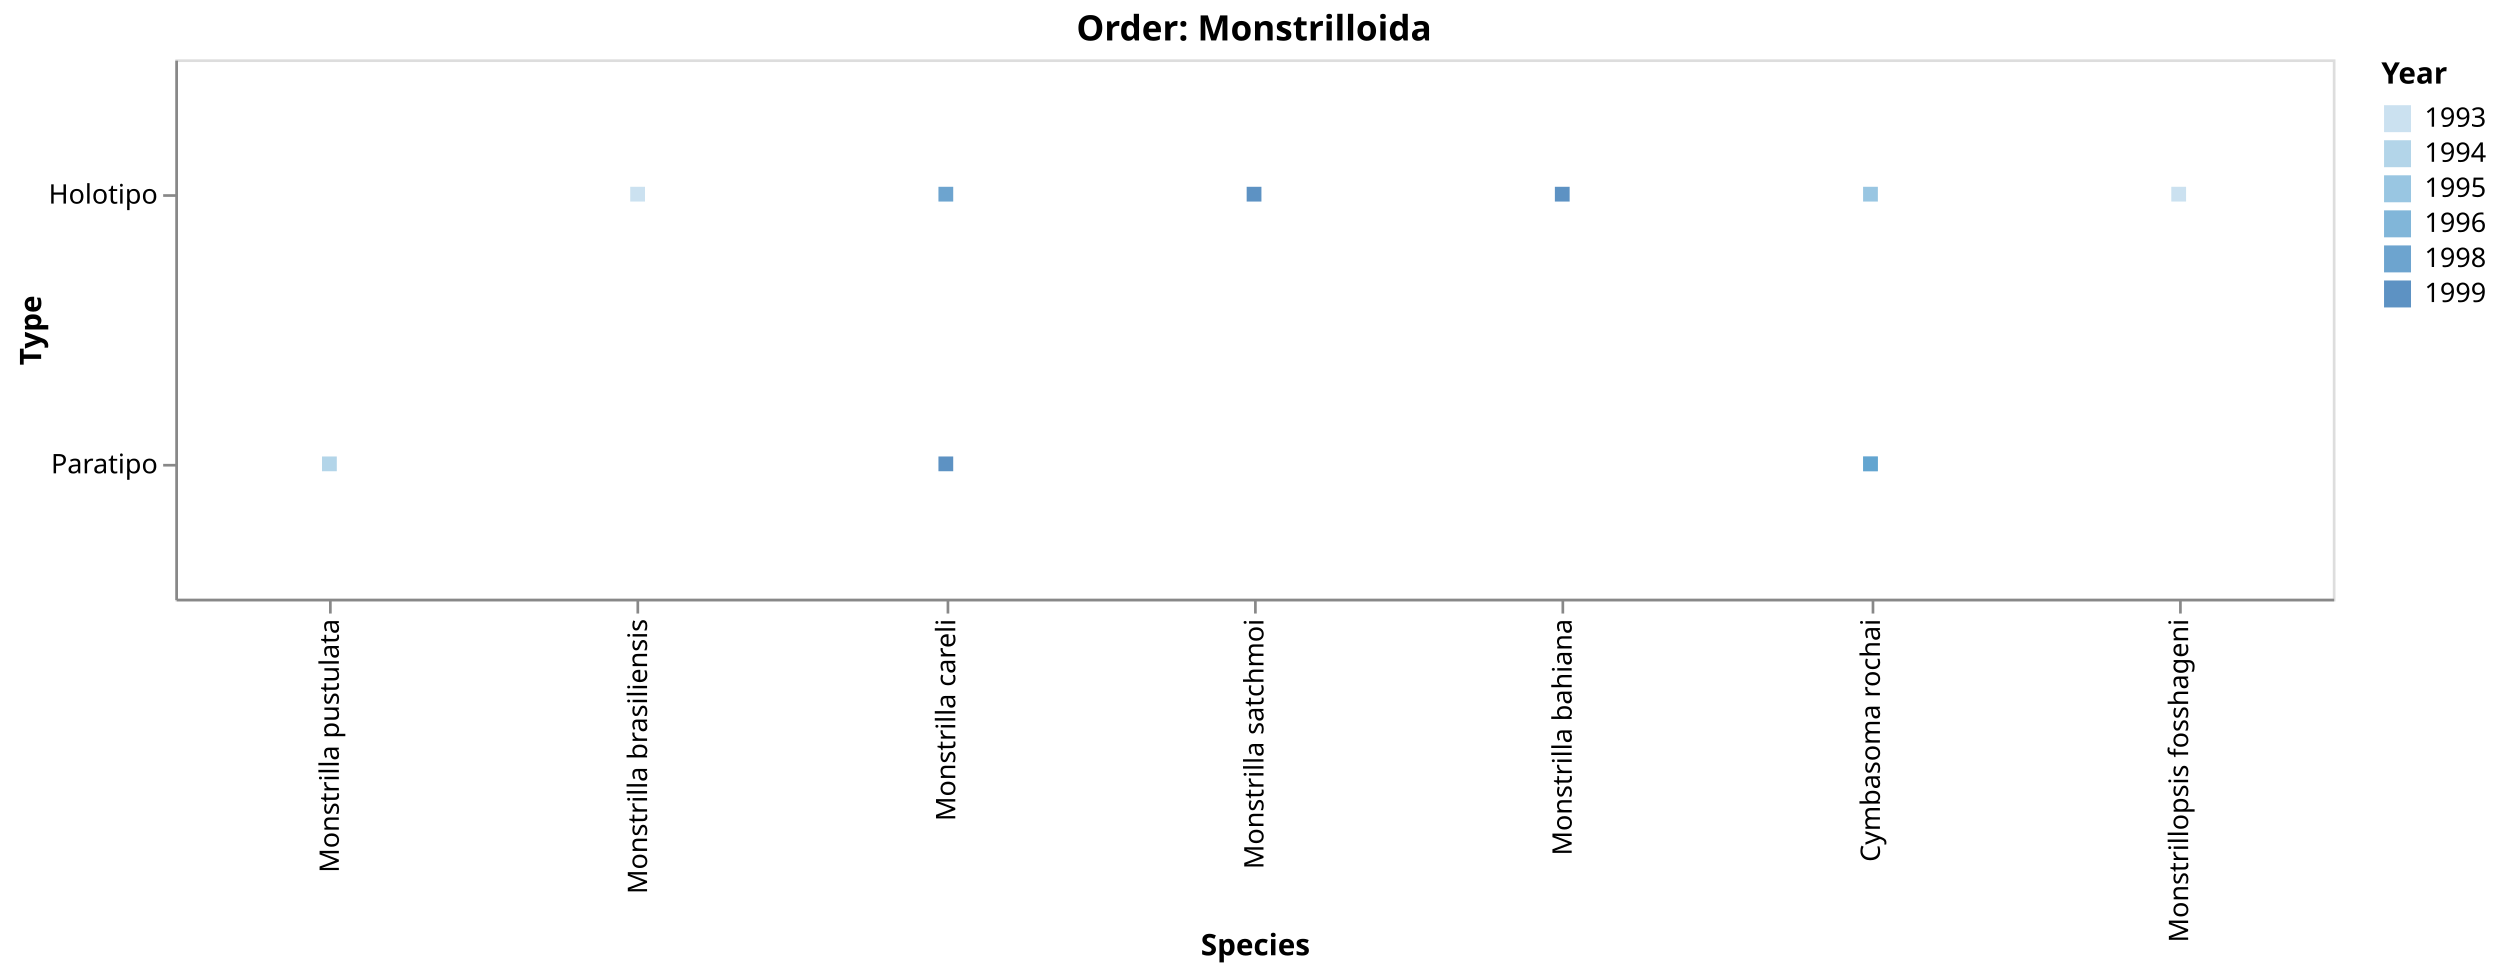
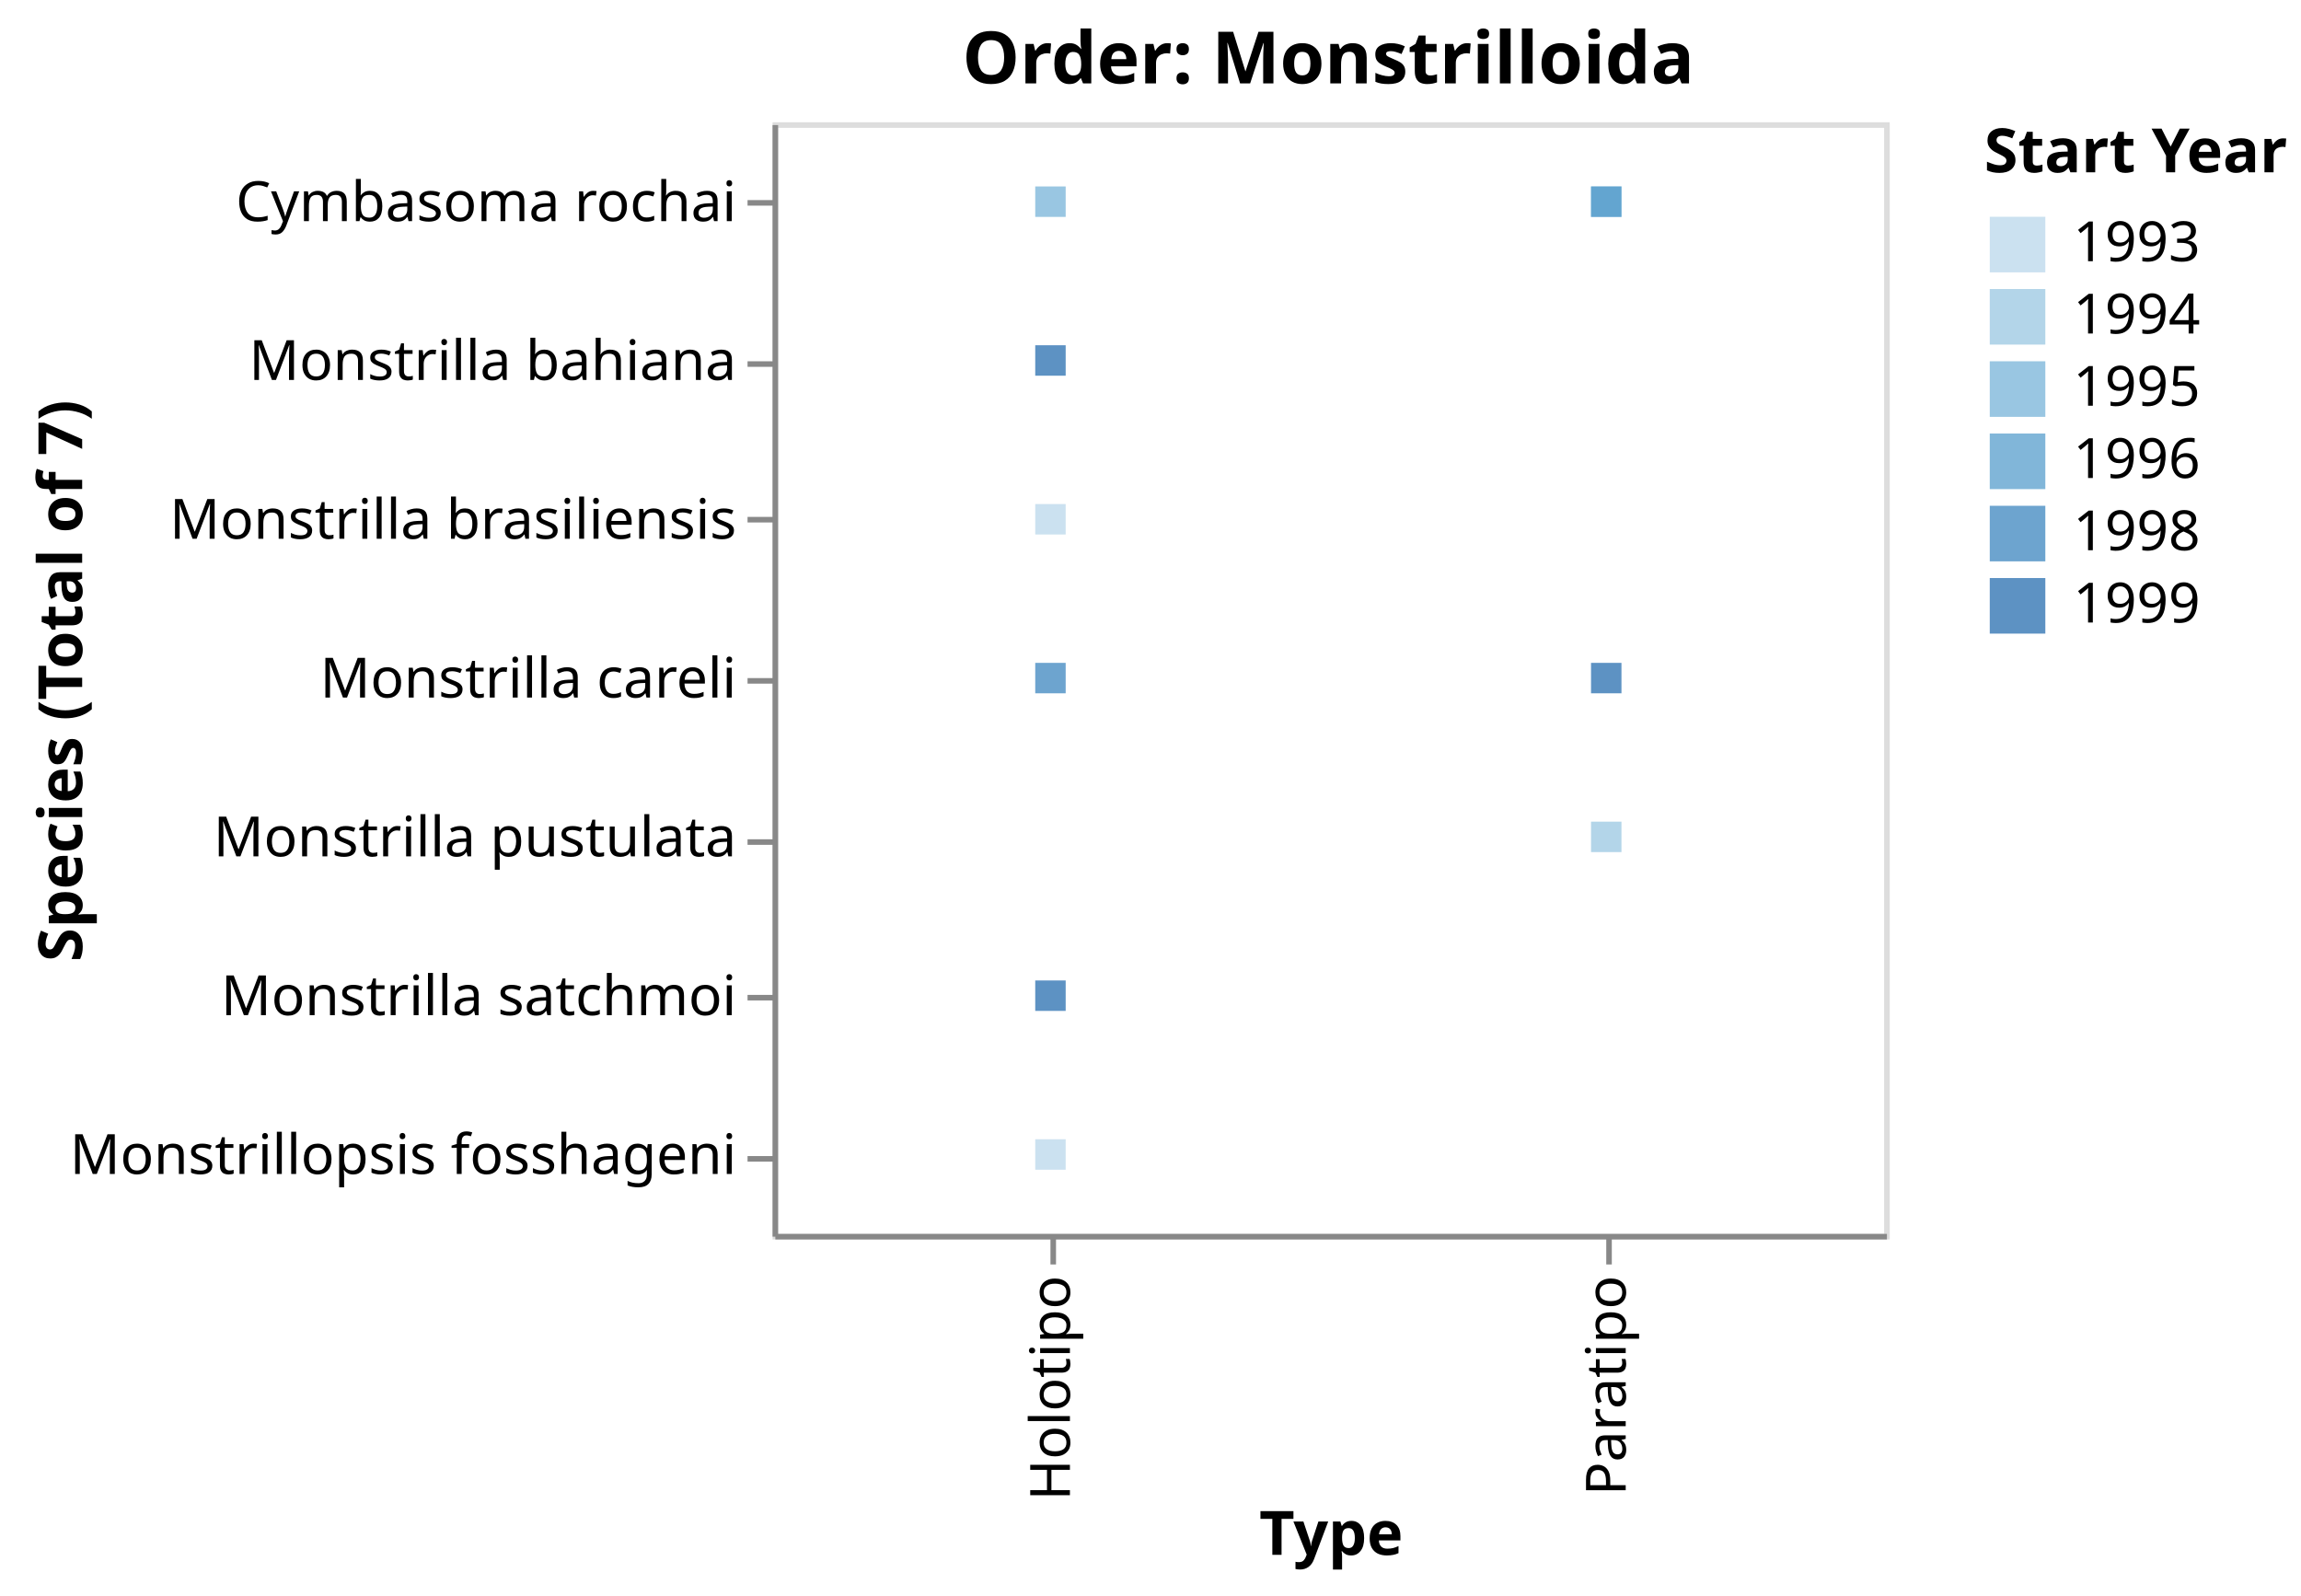
- <svg xmlns="http://www.w3.org/2000/svg" class="marks" width="927" height="361" viewBox="0 0 927 361" version="1.1">
-   <g transform="translate(65,22)">
+ <svg xmlns="http://www.w3.org/2000/svg" class="marks" width="414" height="287" viewBox="0 0 414 287" version="1.1">
+   <g transform="translate(139,22)">
    <g class="mark-group role-frame root">
      <g transform="translate(0,0)">
-         <path class="background" d="M0.5,0.5h800v200h-800Z" style="fill: none; stroke: #ddd;" />
+         <path class="background" d="M0.5,0.5h200v200h-200Z" style="fill: none; stroke: #ddd;" />
        <g>
          <g class="mark-symbol role-mark marks">
-             <path transform="translate(57.14286,150)" d="M-2.739,-2.739h5.477v5.477h-5.477Z" style="fill: rgb(147, 195, 223); stroke-width: 2; opacity: 0.7;" />
-             <path transform="translate(171.4286,50)" d="M-2.739,-2.739h5.477v5.477h-5.477Z" style="fill: rgb(181, 212, 233); stroke-width: 2; opacity: 0.7;" />
-             <path transform="translate(285.7143,50)" d="M-2.739,-2.739h5.477v5.477h-5.477Z" style="fill: rgb(47, 126, 187); stroke-width: 2; opacity: 0.7;" />
-             <path transform="translate(285.7143,150)" d="M-2.739,-2.739h5.477v5.477h-5.477Z" style="fill: rgb(24, 100, 170); stroke-width: 2; opacity: 0.7;" />
-             <path transform="translate(400,50)" d="M-2.739,-2.739h5.477v5.477h-5.477Z" style="fill: rgb(24, 100, 170); stroke-width: 2; opacity: 0.7;" />
-             <path transform="translate(514.2857,50)" d="M-2.739,-2.739h5.477v5.477h-5.477Z" style="fill: rgb(24, 100, 170); stroke-width: 2; opacity: 0.7;" />
-             <path transform="translate(628.5714,50)" d="M-2.739,-2.739h5.477v5.477h-5.477Z" style="fill: rgb(109, 174, 213); stroke-width: 2; opacity: 0.7;" />
-             <path transform="translate(628.5714,150)" d="M-2.739,-2.739h5.477v5.477h-5.477Z" style="fill: rgb(109, 174, 213); stroke-width: 2; opacity: 0.7;" />
-             <path transform="translate(742.8571,50)" d="M-2.739,-2.739h5.477v5.477h-5.477Z" style="fill: rgb(181, 212, 233); stroke-width: 2; opacity: 0.7;" />
-             <path transform="translate(628.5714,150)" d="M-2.739,-2.739h5.477v5.477h-5.477Z" style="fill: rgb(75, 151, 201); stroke-width: 2; opacity: 0.7;" />
+             <path transform="translate(150,128.5714)" d="M-2.739,-2.739h5.477v5.477h-5.477Z" style="fill: rgb(147, 195, 223); stroke-width: 2; opacity: 0.7;" />
+             <path transform="translate(50,71.42857)" d="M-2.739,-2.739h5.477v5.477h-5.477Z" style="fill: rgb(181, 212, 233); stroke-width: 2; opacity: 0.7;" />
+             <path transform="translate(50,100)" d="M-2.739,-2.739h5.477v5.477h-5.477Z" style="fill: rgb(47, 126, 187); stroke-width: 2; opacity: 0.7;" />
+             <path transform="translate(150,100)" d="M-2.739,-2.739h5.477v5.477h-5.477Z" style="fill: rgb(24, 100, 170); stroke-width: 2; opacity: 0.7;" />
+             <path transform="translate(50,157.1429)" d="M-2.739,-2.739h5.477v5.477h-5.477Z" style="fill: rgb(24, 100, 170); stroke-width: 2; opacity: 0.7;" />
+             <path transform="translate(50,42.85714)" d="M-2.739,-2.739h5.477v5.477h-5.477Z" style="fill: rgb(24, 100, 170); stroke-width: 2; opacity: 0.7;" />
+             <path transform="translate(50,14.28571)" d="M-2.739,-2.739h5.477v5.477h-5.477Z" style="fill: rgb(109, 174, 213); stroke-width: 2; opacity: 0.7;" />
+             <path transform="translate(150,14.28571)" d="M-2.739,-2.739h5.477v5.477h-5.477Z" style="fill: rgb(109, 174, 213); stroke-width: 2; opacity: 0.7;" />
+             <path transform="translate(50,185.7143)" d="M-2.739,-2.739h5.477v5.477h-5.477Z" style="fill: rgb(181, 212, 233); stroke-width: 2; opacity: 0.7;" />
+             <path transform="translate(150,14.28571)" d="M-2.739,-2.739h5.477v5.477h-5.477Z" style="fill: rgb(75, 151, 201); stroke-width: 2; opacity: 0.7;" />
          </g>
          <g class="mark-group role-legend">
-             <g transform="translate(818,0)">
-               <path class="background" d="M0,0h39v92h-39Z" style="pointer-events: none; fill: none;" />
+             <g transform="translate(218,0)">
+               <path class="background" d="M0,0h52v92h-52Z" style="pointer-events: none; fill: none;" />
              <g>
                <g class="mark-group role-legend-entry">
                  <g transform="translate(0,16)">
                    <path class="background" d="M0,0h0v0h0Z" style="pointer-events: none; fill: none;" />
                    <g>
                      <g class="mark-group role-scope">
                        <g transform="translate(0,0)">
                          <path class="background" d="M0,0h38.246v11h-38.246Z" style="pointer-events: none; fill: none; opacity: 1;" />
                          <g>
                            <g class="mark-symbol role-legend-symbol" style="pointer-events: none;">
                              <path transform="translate(6,6)" d="M-5,-5h10v10h-10Z" style="fill: rgb(181, 212, 233); stroke-width: 1.5; opacity: 0.7;" />
                            </g>
                            <g class="mark-text role-legend-label" style="pointer-events: none;">
                              <text text-anchor="start" transform="translate(16,9)" style="font-family: sans-serif; font-size: 10px; fill: #000; opacity: 1;">1993</text>
                            </g>
                          </g>
                          <path class="foreground" d="" style="pointer-events: none; display: none; fill: none;" />
                        </g>
                        <g transform="translate(0,13)">
                          <path class="background" d="M0,0h38.246v11h-38.246Z" style="pointer-events: none; fill: none; opacity: 1;" />
                          <g>
                            <g class="mark-symbol role-legend-symbol" style="pointer-events: none;">
                              <path transform="translate(6,6)" d="M-5,-5h10v10h-10Z" style="fill: rgb(147, 195, 223); stroke-width: 1.5; opacity: 0.7;" />
                            </g>
                            <g class="mark-text role-legend-label" style="pointer-events: none;">
                              <text text-anchor="start" transform="translate(16,9)" style="font-family: sans-serif; font-size: 10px; fill: #000; opacity: 1;">1994</text>
                            </g>
                          </g>
                          <path class="foreground" d="" style="pointer-events: none; display: none; fill: none;" />
                        </g>
                        <g transform="translate(0,26)">
                          <path class="background" d="M0,0h38.246v11h-38.246Z" style="pointer-events: none; fill: none; opacity: 1;" />
                          <g>
                            <g class="mark-symbol role-legend-symbol" style="pointer-events: none;">
                              <path transform="translate(6,6)" d="M-5,-5h10v10h-10Z" style="fill: rgb(109, 174, 213); stroke-width: 1.5; opacity: 0.7;" />
                            </g>
                            <g class="mark-text role-legend-label" style="pointer-events: none;">
                              <text text-anchor="start" transform="translate(16,9)" style="font-family: sans-serif; font-size: 10px; fill: #000; opacity: 1;">1995</text>
                            </g>
                          </g>
                          <path class="foreground" d="" style="pointer-events: none; display: none; fill: none;" />
                        </g>
                        <g transform="translate(0,39)">
                          <path class="background" d="M0,0h38.246v11h-38.246Z" style="pointer-events: none; fill: none; opacity: 1;" />
                          <g>
                            <g class="mark-symbol role-legend-symbol" style="pointer-events: none;">
                              <path transform="translate(6,6)" d="M-5,-5h10v10h-10Z" style="fill: rgb(75, 151, 201); stroke-width: 1.5; opacity: 0.7;" />
                            </g>
                            <g class="mark-text role-legend-label" style="pointer-events: none;">
                              <text text-anchor="start" transform="translate(16,9)" style="font-family: sans-serif; font-size: 10px; fill: #000; opacity: 1;">1996</text>
                            </g>
                          </g>
                          <path class="foreground" d="" style="pointer-events: none; display: none; fill: none;" />
                        </g>
                        <g transform="translate(0,52)">
                          <path class="background" d="M0,0h38.246v11h-38.246Z" style="pointer-events: none; fill: none; opacity: 1;" />
                          <g>
                            <g class="mark-symbol role-legend-symbol" style="pointer-events: none;">
                              <path transform="translate(6,6)" d="M-5,-5h10v10h-10Z" style="fill: rgb(47, 126, 187); stroke-width: 1.5; opacity: 0.7;" />
                            </g>
                            <g class="mark-text role-legend-label" style="pointer-events: none;">
                              <text text-anchor="start" transform="translate(16,9)" style="font-family: sans-serif; font-size: 10px; fill: #000; opacity: 1;">1998</text>
                            </g>
                          </g>
                          <path class="foreground" d="" style="pointer-events: none; display: none; fill: none;" />
                        </g>
                        <g transform="translate(0,65)">
                          <path class="background" d="M0,0h38.246v11h-38.246Z" style="pointer-events: none; fill: none; opacity: 1;" />
                          <g>
                            <g class="mark-symbol role-legend-symbol" style="pointer-events: none;">
                              <path transform="translate(6,6)" d="M-5,-5h10v10h-10Z" style="fill: rgb(24, 100, 170); stroke-width: 1.5; opacity: 0.7;" />
                            </g>
                            <g class="mark-text role-legend-label" style="pointer-events: none;">
                              <text text-anchor="start" transform="translate(16,9)" style="font-family: sans-serif; font-size: 10px; fill: #000; opacity: 1;">1999</text>
                            </g>
                          </g>
                          <path class="foreground" d="" style="pointer-events: none; display: none; fill: none;" />
                        </g>
                      </g>
                    </g>
                    <path class="foreground" d="" style="pointer-events: none; display: none; fill: none;" />
                  </g>
                </g>
                <g class="mark-text role-legend-title" style="pointer-events: none;">
-                   <text text-anchor="start" transform="translate(0,9)" style="font-family: sans-serif; font-size: 11px; font-weight: bold; fill: #000; opacity: 1;">Year</text>
+                   <text text-anchor="start" transform="translate(0,9)" style="font-family: sans-serif; font-size: 11px; font-weight: bold; fill: #000; opacity: 1;">Start Year</text>
                </g>
              </g>
              <path class="foreground" d="" style="pointer-events: none; display: none; fill: none;" />
            </g>
          </g>
          <g class="mark-group role-title">
-             <g transform="translate(400,-17)">
+             <g transform="translate(100,-17)">
              <path class="background" d="M0,0h0v0h0Z" style="pointer-events: none; fill: none;" />
              <g>
                <g class="mark-text role-title-text" style="pointer-events: none;">
                  <text text-anchor="middle" transform="translate(0,10)" style="font-family: sans-serif; font-size: 13px; font-weight: bold; fill: #000; opacity: 1;">Order: Monstrilloida</text>
                </g>
              </g>
              <path class="foreground" d="" style="pointer-events: none; display: none; fill: none;" />
            </g>
          </g>
          <g class="mark-group role-axis">
            <g transform="translate(0.5,200.5)">
              <path class="background" d="M0,0h0v0h0Z" style="pointer-events: none; fill: none;" />
              <g>
                <g class="mark-rule role-axis-tick" style="pointer-events: none;">
-                   <line transform="translate(57,0)" x2="0" y2="5" style="fill: none; stroke: #888; stroke-width: 1; opacity: 1;" />
-                   <line transform="translate(171,0)" x2="0" y2="5" style="fill: none; stroke: #888; stroke-width: 1; opacity: 1;" />
-                   <line transform="translate(286,0)" x2="0" y2="5" style="fill: none; stroke: #888; stroke-width: 1; opacity: 1;" />
-                   <line transform="translate(400,0)" x2="0" y2="5" style="fill: none; stroke: #888; stroke-width: 1; opacity: 1;" />
-                   <line transform="translate(514,0)" x2="0" y2="5" style="fill: none; stroke: #888; stroke-width: 1; opacity: 1;" />
-                   <line transform="translate(629,0)" x2="0" y2="5" style="fill: none; stroke: #888; stroke-width: 1; opacity: 1;" />
-                   <line transform="translate(743,0)" x2="0" y2="5" style="fill: none; stroke: #888; stroke-width: 1; opacity: 1;" />
+                   <line transform="translate(50,0)" x2="0" y2="5" style="fill: none; stroke: #888; stroke-width: 1; opacity: 1;" />
+                   <line transform="translate(150,0)" x2="0" y2="5" style="fill: none; stroke: #888; stroke-width: 1; opacity: 1;" />
                </g>
                <g class="mark-text role-axis-label" style="pointer-events: none;">
-                   <text text-anchor="end" transform="translate(57.14286,7) rotate(270) translate(0,3)" style="font-family: sans-serif; font-size: 10px; fill: #000; opacity: 1;">Monstrilla pustulata</text>
-                   <text text-anchor="end" transform="translate(171.4286,7) rotate(270) translate(0,3)" style="font-family: sans-serif; font-size: 10px; fill: #000; opacity: 1;">Monstrilla brasiliensis</text>
-                   <text text-anchor="end" transform="translate(285.7143,7) rotate(270) translate(0,3)" style="font-family: sans-serif; font-size: 10px; fill: #000; opacity: 1;">Monstrilla careli</text>
-                   <text text-anchor="end" transform="translate(400,7) rotate(270) translate(0,3)" style="font-family: sans-serif; font-size: 10px; fill: #000; opacity: 1;">Monstrilla satchmoi</text>
-                   <text text-anchor="end" transform="translate(514.2857,7) rotate(270) translate(0,3)" style="font-family: sans-serif; font-size: 10px; fill: #000; opacity: 1;">Monstrilla bahiana</text>
-                   <text text-anchor="end" transform="translate(628.5714,7) rotate(270) translate(0,3)" style="font-family: sans-serif; font-size: 10px; fill: #000; opacity: 1;">Cymbasoma rochai</text>
-                   <text text-anchor="end" transform="translate(742.8571,7) rotate(270) translate(0,3)" style="font-family: sans-serif; font-size: 10px; fill: #000; opacity: 1;">Monstrillopsis fosshageni</text>
+                   <text text-anchor="end" transform="translate(50,7) rotate(270) translate(0,3)" style="font-family: sans-serif; font-size: 10px; fill: #000; opacity: 1;">Holotipo</text>
+                   <text text-anchor="end" transform="translate(150,7) rotate(270) translate(0,3)" style="font-family: sans-serif; font-size: 10px; fill: #000; opacity: 1;">Paratipo</text>
                </g>
                <g class="mark-rule role-axis-domain" style="pointer-events: none;">
-                   <line transform="translate(0,0)" x2="800" y2="0" style="fill: none; stroke: #888; stroke-width: 1; opacity: 1;" />
+                   <line transform="translate(0,0)" x2="200" y2="0" style="fill: none; stroke: #888; stroke-width: 1; opacity: 1;" />
                </g>
                <g class="mark-text role-axis-title" style="pointer-events: none;">
-                   <text text-anchor="middle" transform="translate(400,131.7188)" style="font-family: sans-serif; font-size: 11px; font-weight: bold; fill: #000; opacity: 1;">Species</text>
+                   <text text-anchor="middle" transform="translate(100,57.24609)" style="font-family: sans-serif; font-size: 11px; font-weight: bold; fill: #000; opacity: 1;">Type</text>
                </g>
              </g>
              <path class="foreground" d="" style="pointer-events: none; display: none; fill: none;" />
            </g>
          </g>
          <g class="mark-group role-axis">
            <g transform="translate(0.5,0.5)">
              <path class="background" d="M0,0h0v0h0Z" style="pointer-events: none; fill: none;" />
              <g>
                <g class="mark-rule role-axis-tick" style="pointer-events: none;">
-                   <line transform="translate(0,50)" x2="-5" y2="0" style="fill: none; stroke: #888; stroke-width: 1; opacity: 1;" />
-                   <line transform="translate(0,150)" x2="-5" y2="0" style="fill: none; stroke: #888; stroke-width: 1; opacity: 1;" />
+                   <line transform="translate(0,14)" x2="-5" y2="0" style="fill: none; stroke: #888; stroke-width: 1; opacity: 1;" />
+                   <line transform="translate(0,43)" x2="-5" y2="0" style="fill: none; stroke: #888; stroke-width: 1; opacity: 1;" />
+                   <line transform="translate(0,71)" x2="-5" y2="0" style="fill: none; stroke: #888; stroke-width: 1; opacity: 1;" />
+                   <line transform="translate(0,100)" x2="-5" y2="0" style="fill: none; stroke: #888; stroke-width: 1; opacity: 1;" />
+                   <line transform="translate(0,129)" x2="-5" y2="0" style="fill: none; stroke: #888; stroke-width: 1; opacity: 1;" />
+                   <line transform="translate(0,157)" x2="-5" y2="0" style="fill: none; stroke: #888; stroke-width: 1; opacity: 1;" />
+                   <line transform="translate(0,186)" x2="-5" y2="0" style="fill: none; stroke: #888; stroke-width: 1; opacity: 1;" />
                </g>
                <g class="mark-text role-axis-label" style="pointer-events: none;">
-                   <text text-anchor="end" transform="translate(-7,53)" style="font-family: sans-serif; font-size: 10px; fill: #000; opacity: 1;">Holotipo</text>
-                   <text text-anchor="end" transform="translate(-7,153)" style="font-family: sans-serif; font-size: 10px; fill: #000; opacity: 1;">Paratipo</text>
+                   <text text-anchor="end" transform="translate(-7,17.28571)" style="font-family: sans-serif; font-size: 10px; fill: #000; opacity: 1;">Cymbasoma rochai</text>
+                   <text text-anchor="end" transform="translate(-7,45.85714)" style="font-family: sans-serif; font-size: 10px; fill: #000; opacity: 1;">Monstrilla bahiana</text>
+                   <text text-anchor="end" transform="translate(-7,74.42857)" style="font-family: sans-serif; font-size: 10px; fill: #000; opacity: 1;">Monstrilla brasiliensis</text>
+                   <text text-anchor="end" transform="translate(-7,103)" style="font-family: sans-serif; font-size: 10px; fill: #000; opacity: 1;">Monstrilla careli</text>
+                   <text text-anchor="end" transform="translate(-7,131.5714)" style="font-family: sans-serif; font-size: 10px; fill: #000; opacity: 1;">Monstrilla pustulata</text>
+                   <text text-anchor="end" transform="translate(-7,160.1429)" style="font-family: sans-serif; font-size: 10px; fill: #000; opacity: 1;">Monstrilla satchmoi</text>
+                   <text text-anchor="end" transform="translate(-7,188.7143)" style="font-family: sans-serif; font-size: 10px; fill: #000; opacity: 1;">Monstrillopsis fosshageni</text>
                </g>
                <g class="mark-rule role-axis-domain" style="pointer-events: none;">
                  <line transform="translate(0,0)" x2="0" y2="200" style="fill: none; stroke: #888; stroke-width: 1; opacity: 1;" />
                </g>
                <g class="mark-text role-axis-title" style="pointer-events: none;">
-                   <text text-anchor="middle" transform="translate(-48.24609,100) rotate(-90) translate(0,-2)" style="font-family: sans-serif; font-size: 11px; font-weight: bold; fill: #000; opacity: 1;">Type</text>
+                   <text text-anchor="middle" transform="translate(-122.7188,100) rotate(-90) translate(0,-2)" style="font-family: sans-serif; font-size: 11px; font-weight: bold; fill: #000; opacity: 1;">Species (Total of 7)</text>
                </g>
              </g>
              <path class="foreground" d="" style="pointer-events: none; display: none; fill: none;" />
            </g>
          </g>
        </g>
        <path class="foreground" d="" style="display: none; fill: none;" />
      </g>
    </g>
  </g>
</svg>
